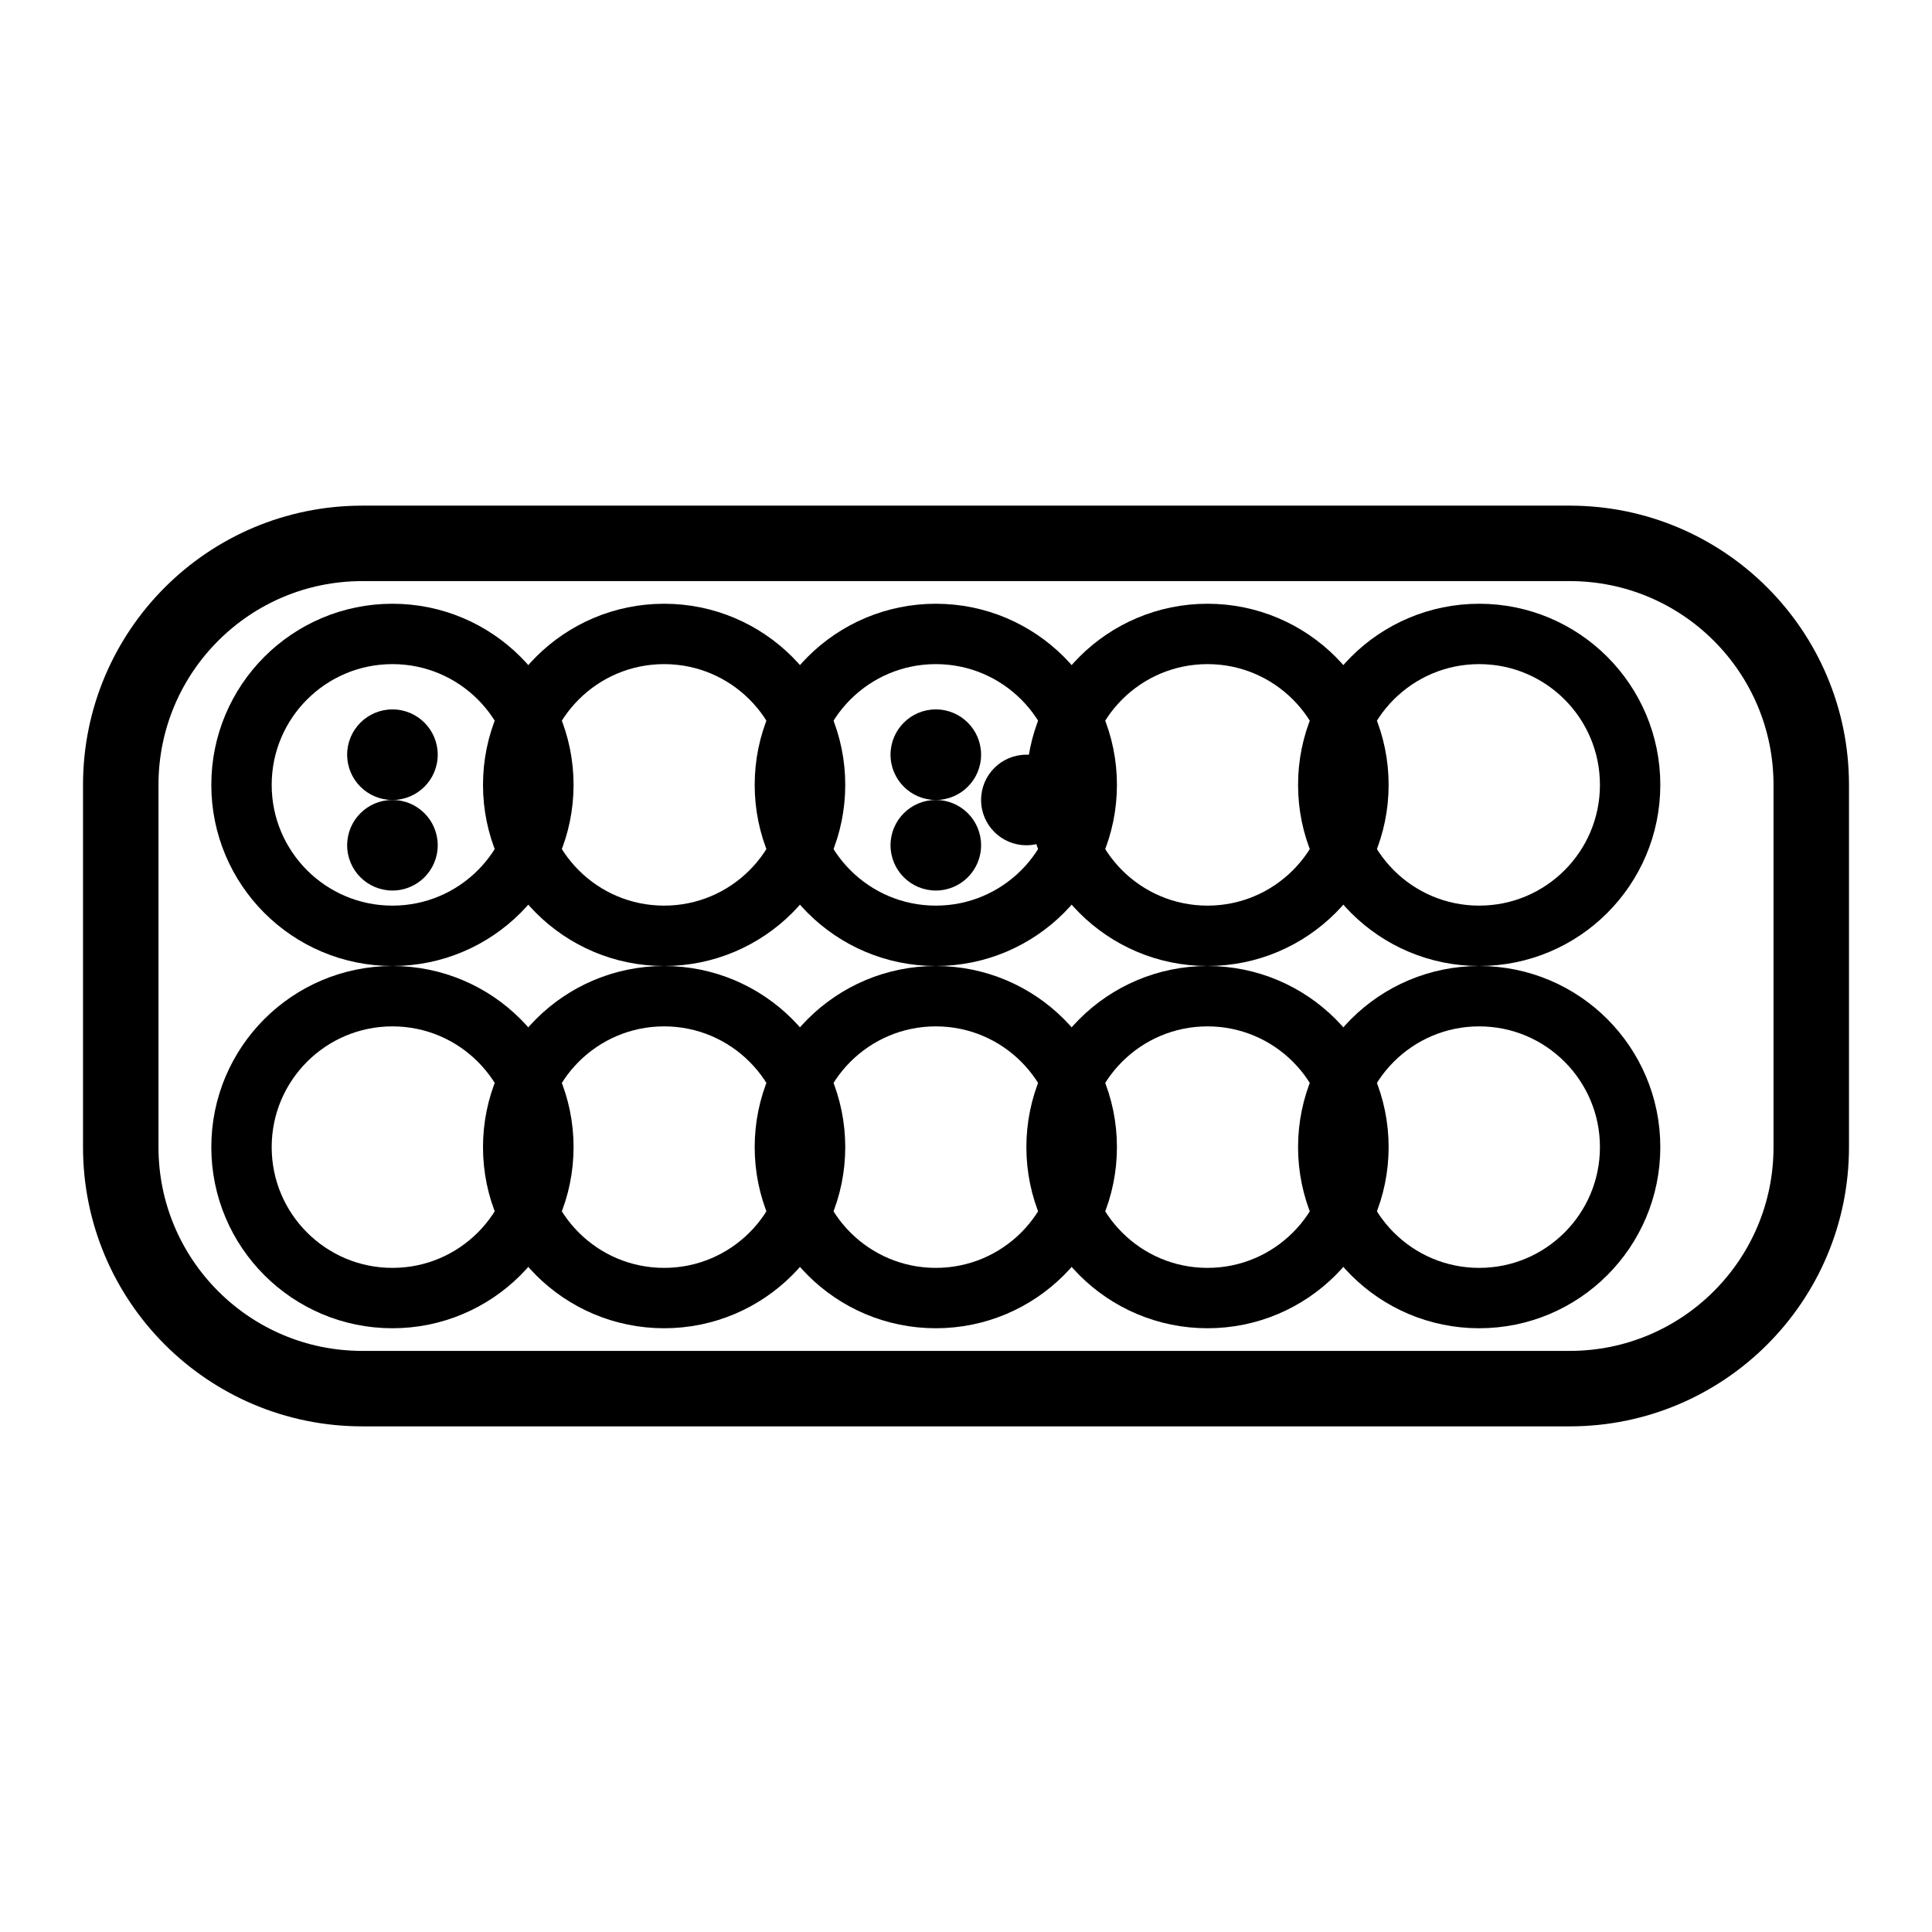
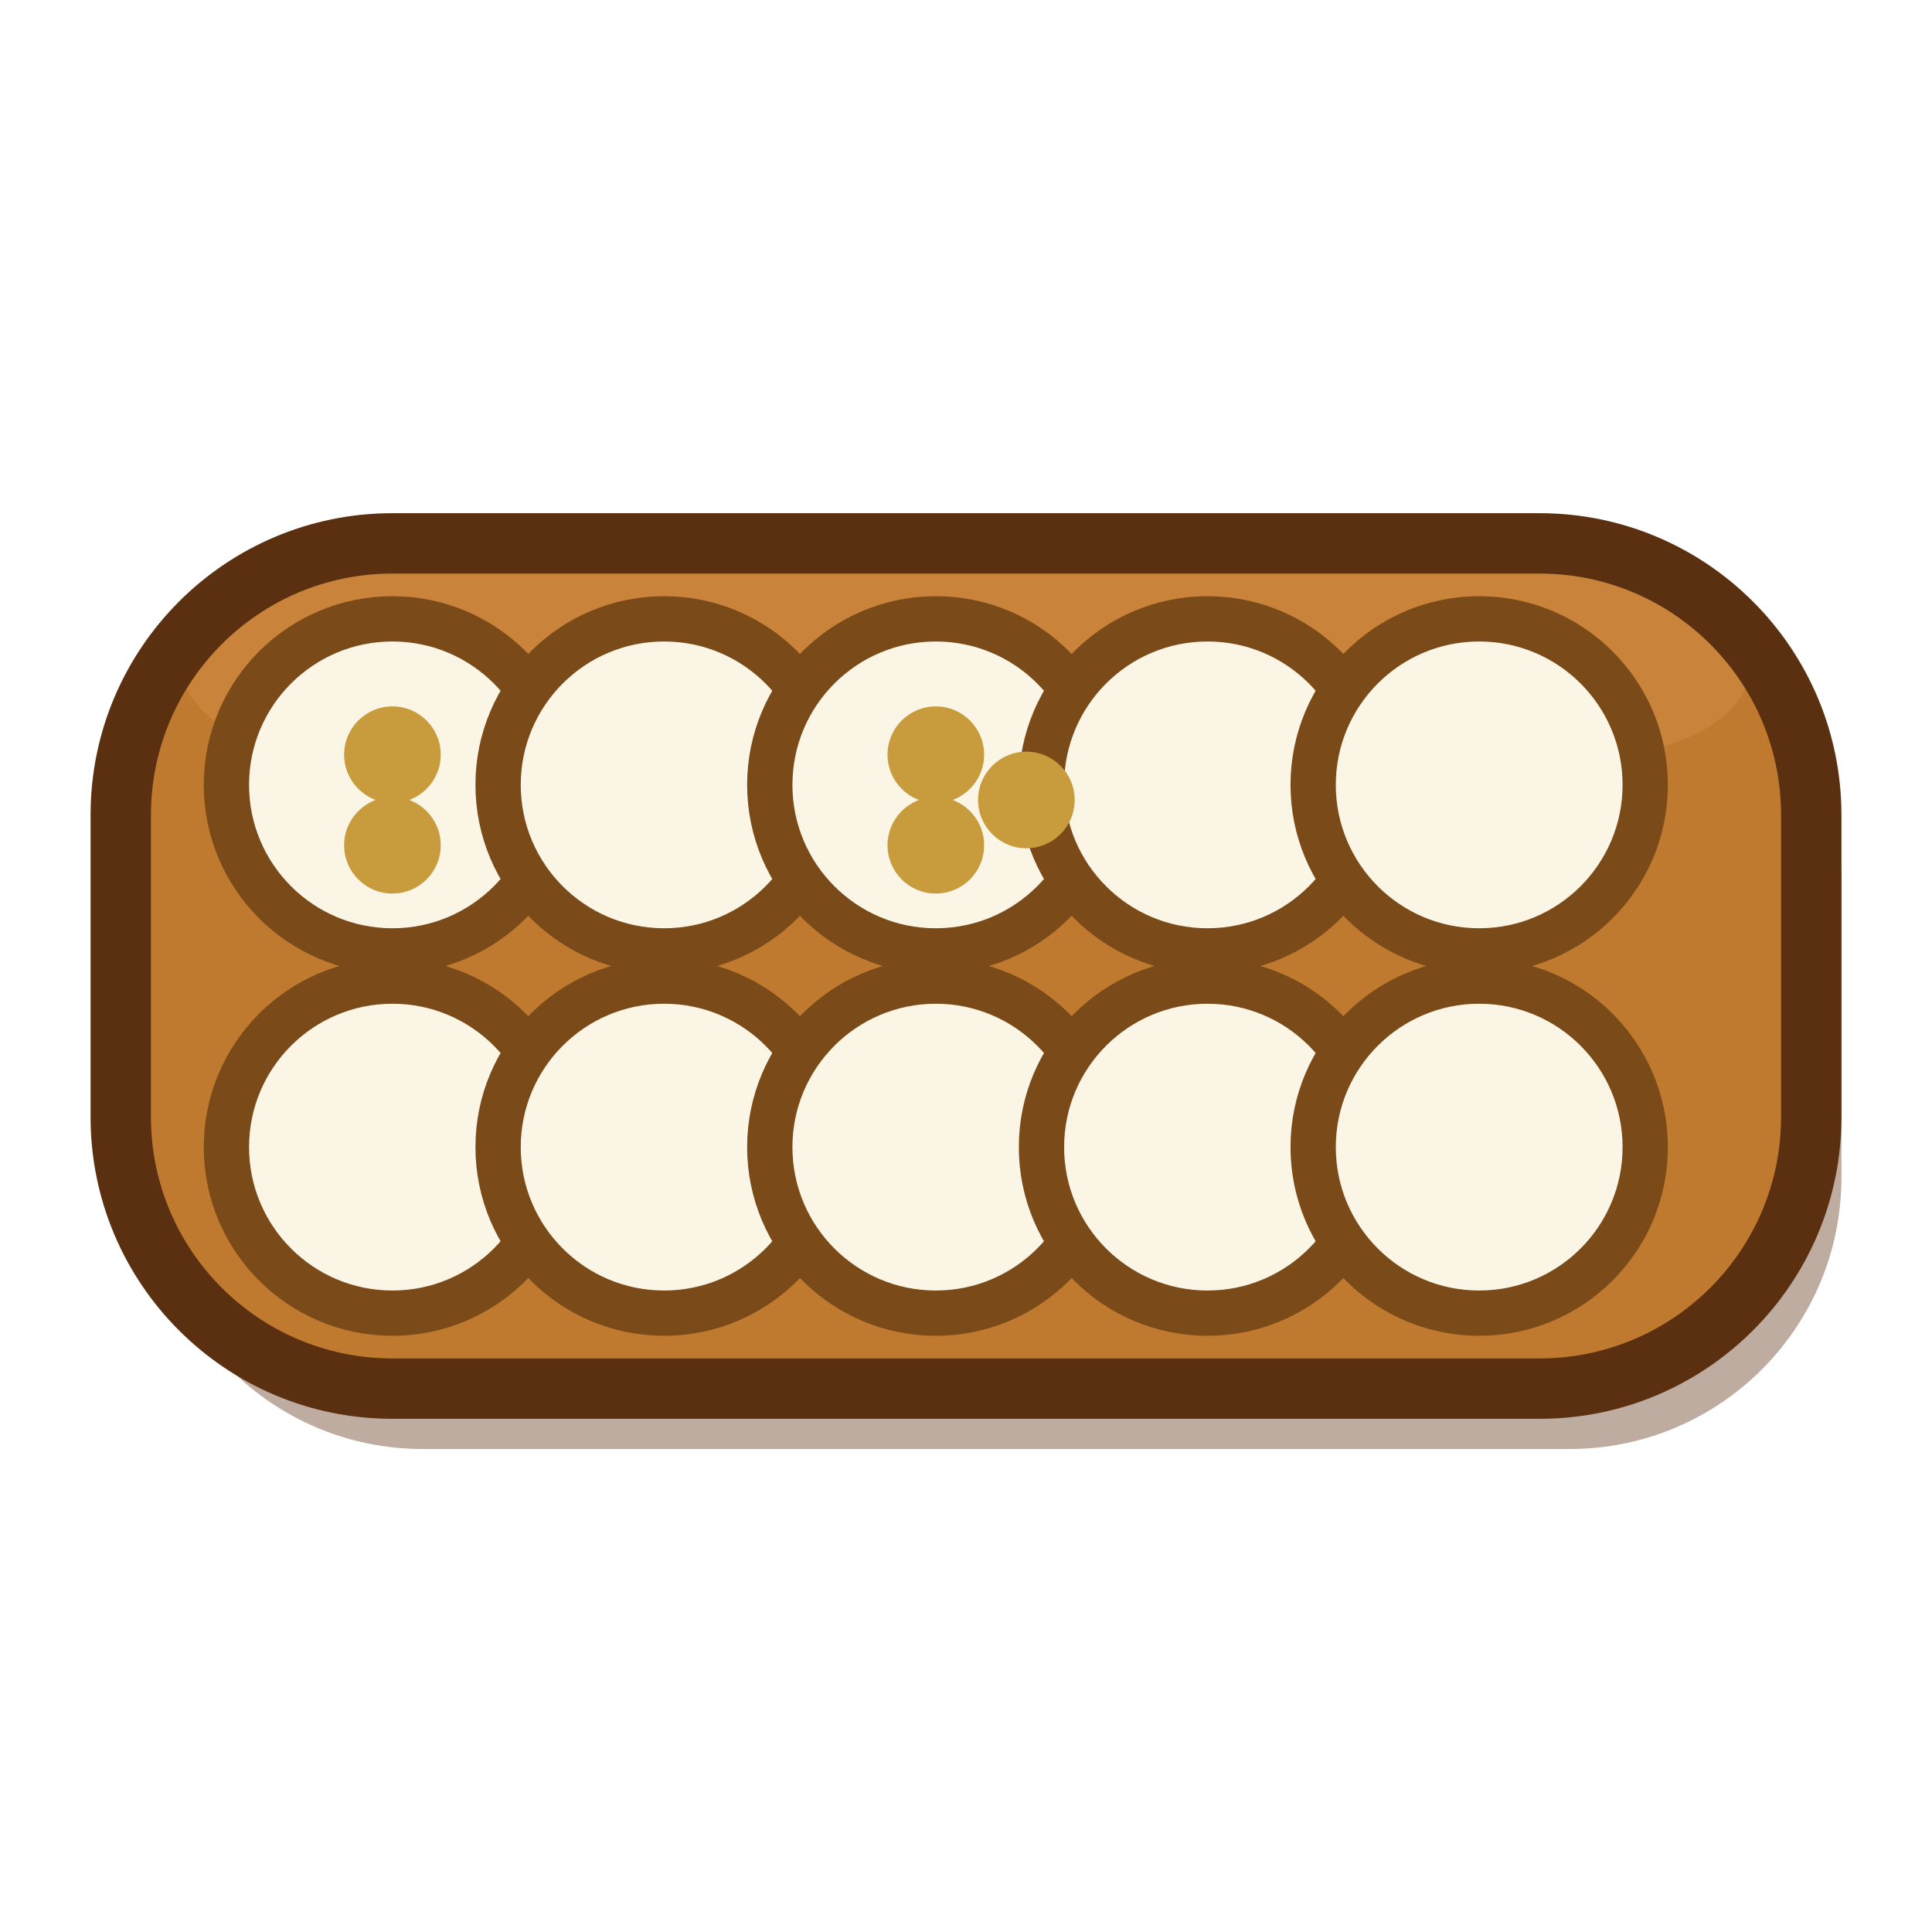
- <svg xmlns="http://www.w3.org/2000/svg" viewBox="0 0 64 64" fill="none" stroke="currentColor" stroke-linecap="round" stroke-linejoin="round">
-   <rect x="4" y="18" width="56" height="28" rx="8" stroke-width="2.5" />
-   <circle cx="13" cy="26" r="5" stroke-width="2" />
-   <circle cx="22" cy="26" r="5" stroke-width="2" />
-   <circle cx="31" cy="26" r="5" stroke-width="2" />
-   <circle cx="40" cy="26" r="5" stroke-width="2" />
-   <circle cx="49" cy="26" r="5" stroke-width="2" />
-   <circle cx="13" cy="38" r="5" stroke-width="2" />
-   <circle cx="22" cy="38" r="5" stroke-width="2" />
-   <circle cx="31" cy="38" r="5" stroke-width="2" />
-   <circle cx="40" cy="38" r="5" stroke-width="2" />
-   <circle cx="49" cy="38" r="5" stroke-width="2" />
-   <circle cx="13" cy="25" r="1.5" fill="currentColor" stroke="none" />
-   <circle cx="13" cy="28" r="1.5" fill="currentColor" stroke="none" />
-   <circle cx="31" cy="25" r="1.5" fill="currentColor" stroke="none" />
-   <circle cx="31" cy="28" r="1.5" fill="currentColor" stroke="none" />
-   <circle cx="34" cy="26.5" r="1.5" fill="currentColor" stroke="none" />
+ <svg xmlns="http://www.w3.org/2000/svg" viewBox="0 0 64 64">
+   <rect x="5" y="20" width="56" height="28" rx="9" fill="#5a3010" opacity="0.4" />
+   <rect x="4" y="18" width="56" height="28" rx="9" fill="#c07a30" />
+   <rect x="6" y="19" width="52" height="6" rx="5" fill="#e09850" opacity="0.3" />
+   <rect x="4" y="18" width="56" height="28" rx="9" fill="none" stroke="#5a3010" stroke-width="2" />
+   <circle cx="13" cy="26" r="5.5" fill="#FBF5E6" stroke="#7a4a18" stroke-width="1.5" />
+   <circle cx="22" cy="26" r="5.5" fill="#FBF5E6" stroke="#7a4a18" stroke-width="1.5" />
+   <circle cx="31" cy="26" r="5.5" fill="#FBF5E6" stroke="#7a4a18" stroke-width="1.5" />
+   <circle cx="40" cy="26" r="5.5" fill="#FBF5E6" stroke="#7a4a18" stroke-width="1.5" />
+   <circle cx="49" cy="26" r="5.5" fill="#FBF5E6" stroke="#7a4a18" stroke-width="1.5" />
+   <circle cx="13" cy="38" r="5.5" fill="#FBF5E6" stroke="#7a4a18" stroke-width="1.5" />
+   <circle cx="22" cy="38" r="5.5" fill="#FBF5E6" stroke="#7a4a18" stroke-width="1.5" />
+   <circle cx="31" cy="38" r="5.5" fill="#FBF5E6" stroke="#7a4a18" stroke-width="1.5" />
+   <circle cx="40" cy="38" r="5.5" fill="#FBF5E6" stroke="#7a4a18" stroke-width="1.5" />
+   <circle cx="49" cy="38" r="5.5" fill="#FBF5E6" stroke="#7a4a18" stroke-width="1.5" />
+   <circle cx="13" cy="25" r="1.6" fill="#C89B3C" />
+   <circle cx="13" cy="28" r="1.6" fill="#C89B3C" />
+   <circle cx="31" cy="25" r="1.6" fill="#C89B3C" />
+   <circle cx="31" cy="28" r="1.6" fill="#C89B3C" />
+   <circle cx="34" cy="26.5" r="1.6" fill="#C89B3C" />
</svg>
